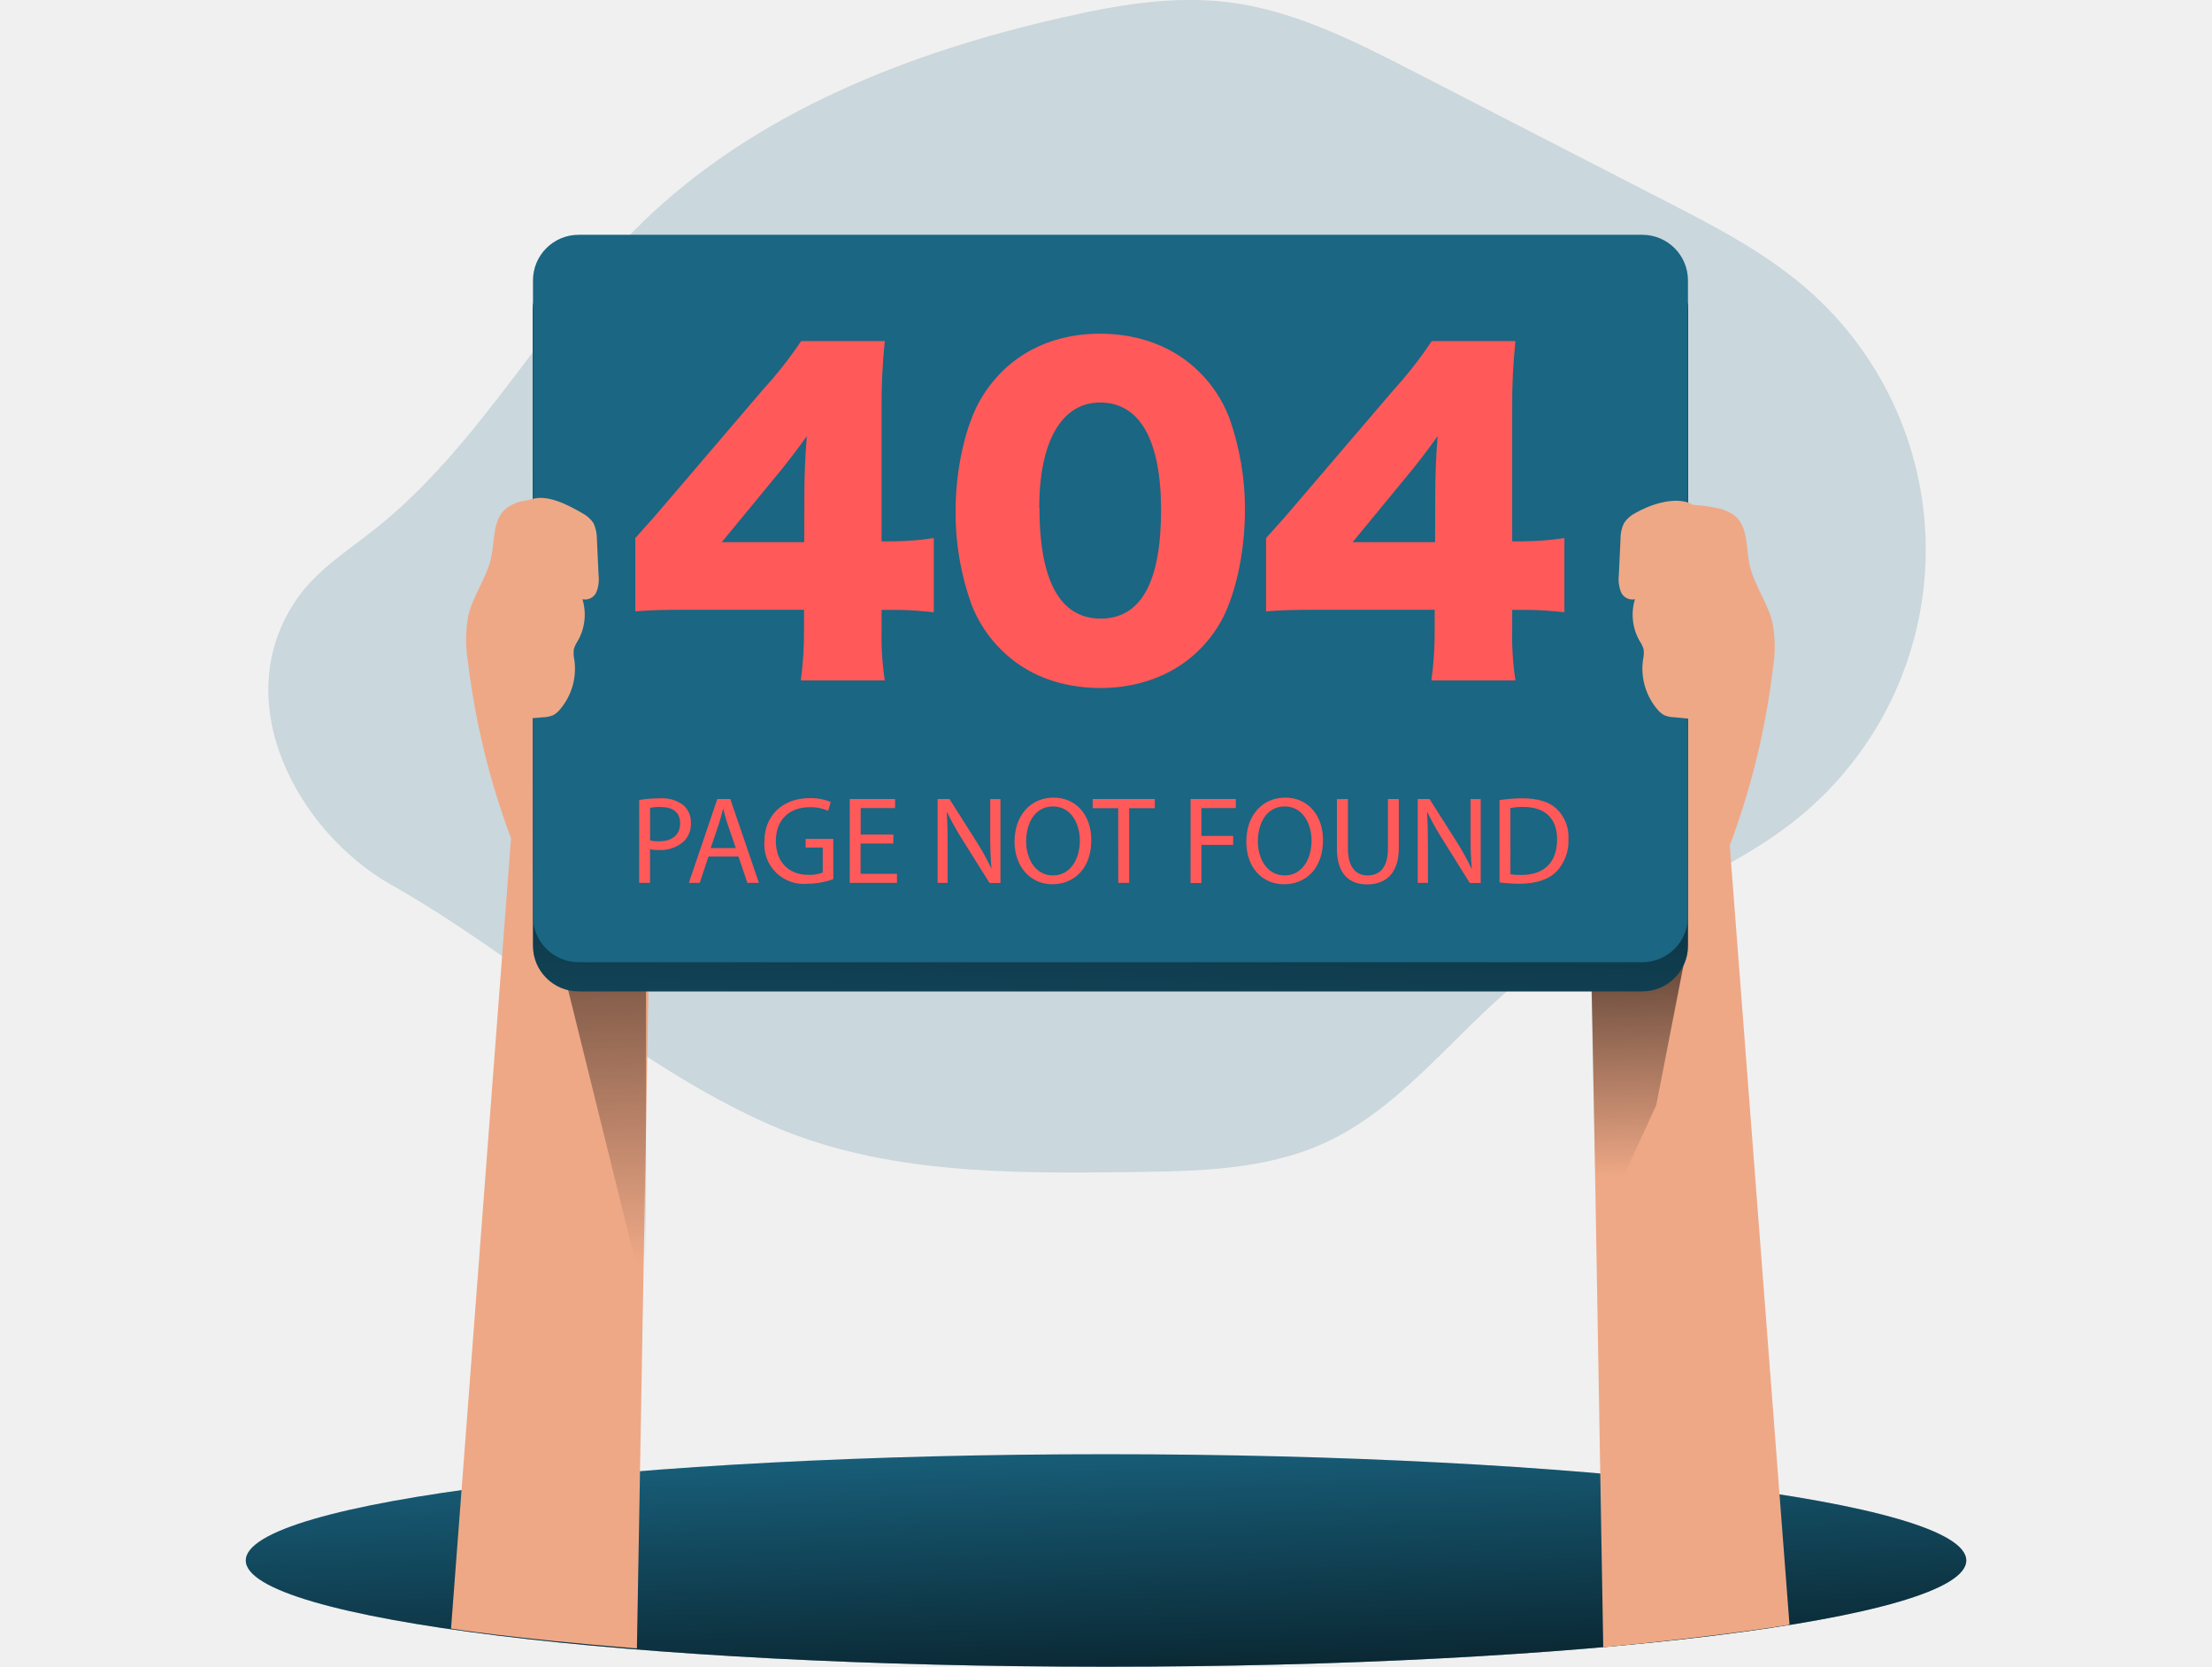
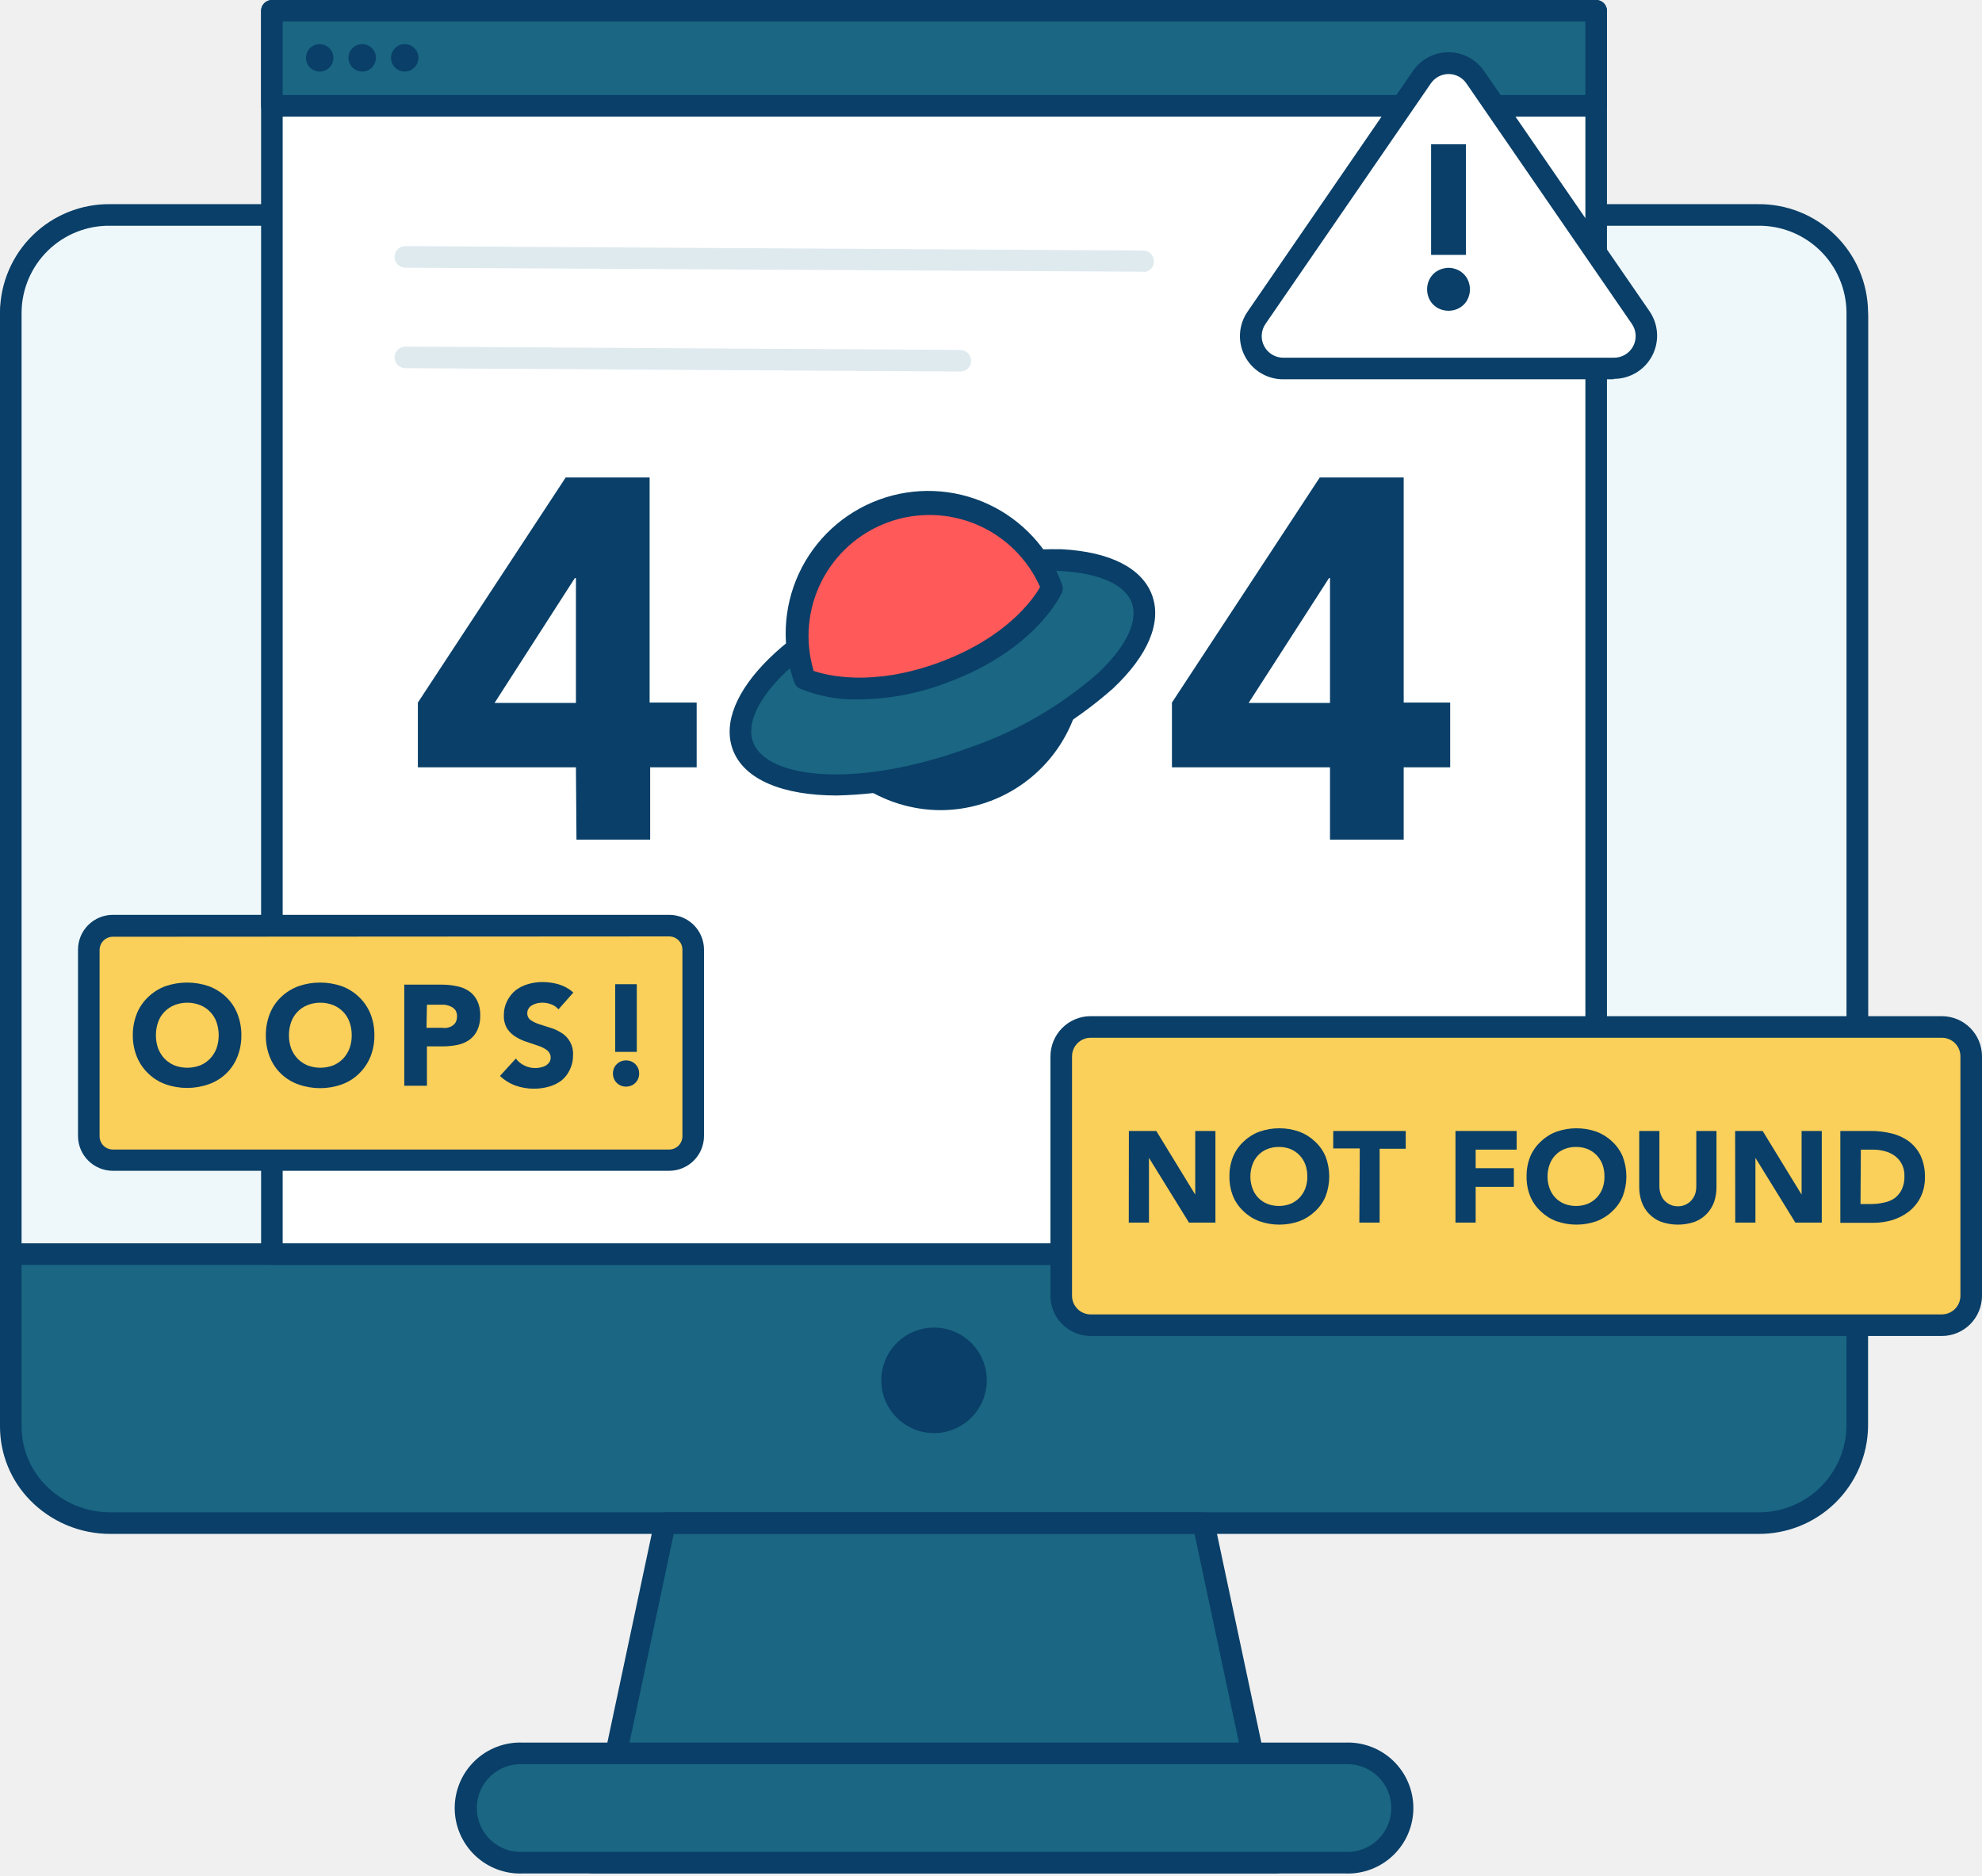
- <svg xmlns="http://www.w3.org/2000/svg" width="1298" height="978" viewBox="0 0 1298 978" fill="none">
-   <g clip-path="url(#clip0_562_2104)">
-     <path opacity="0.18" d="M451.91 660.044C518.113 689.135 592.993 688.687 665.311 687.727C703.247 687.247 742.495 686.479 777.037 670.765C825.057 648.906 856.238 601.989 898.368 570.241C946.74 533.725 1008.65 517.979 1055.55 479.607C1078.38 460.944 1096.86 437.533 1109.72 411.002C1122.57 384.471 1129.49 355.458 1129.99 325.983C1130.48 296.508 1124.55 267.278 1112.59 240.33C1100.64 213.381 1082.96 189.36 1060.77 169.94C1035.96 148.241 1006.35 132.911 976.993 117.838L829.571 41.989C795.029 24.227 759.59 6.177 721.046 1.344C688.52 -2.72 655.611 2.912 623.821 10.177C533.224 30.66 443.33 65.96 376.871 130.575C319.695 186.261 282.367 261.054 219.813 310.628C203.807 323.269 186.071 334.438 174.418 351.144C132.481 411.343 174.962 488.248 229.449 519.1C304.905 561.792 372.805 625.32 451.91 660.044Z" fill="#1A6683" />
-     <path d="M649.016 978C927.802 978 1153.8 950.088 1153.8 915.657C1153.8 881.225 927.802 853.313 649.016 853.313C370.23 853.313 144.23 881.225 144.23 915.657C144.23 950.088 370.23 978 649.016 978Z" fill="#1A6683" />
-     <path d="M649.016 978C927.802 978 1153.8 950.088 1153.8 915.657C1153.8 881.225 927.802 853.313 649.016 853.313C370.23 853.313 144.23 881.225 144.23 915.657C144.23 950.088 370.23 978 649.016 978Z" fill="url(#paint0_linear_562_2104)" />
-     <path d="M372.485 306.595C363.122 300.247 352.579 295.844 341.482 293.645C330.385 291.446 318.959 291.496 307.882 293.794C303.827 294.425 299.997 296.065 296.741 298.562C289.154 304.963 290.339 316.868 288.322 326.661C285.857 338.727 277.757 349.064 274.844 360.969C273.148 369.928 273.05 379.116 274.556 388.108C278.822 423.581 287.323 458.414 299.879 491.864L264.664 955.63C264.664 955.63 300.679 961.454 373.733 967.279L381.481 525.628L372.485 306.595Z" fill="#EEA886" />
-     <path d="M332.436 577.058L379.079 765.624V493.657L358.335 432.018L332.436 577.058Z" fill="url(#paint1_linear_562_2104)" />
-     <path d="M942.386 310.563C951.77 304.263 962.321 299.906 973.417 297.752C984.513 295.597 995.929 295.687 1006.99 298.018C1011.05 298.664 1014.89 300.302 1018.16 302.787C1025.72 309.187 1024.56 321.093 1026.55 330.918C1029.05 342.983 1037.15 353.32 1040.06 365.226C1041.76 374.174 1041.85 383.354 1040.32 392.333C1036.08 427.807 1027.59 462.643 1015.02 496.089L1050.08 953.389C1050.08 953.389 1010.86 959.982 940.786 966.607L933.262 529.821L942.386 310.563Z" fill="#EEA886" />
-     <path d="M988.421 563.585L971.871 648.554L936.624 725.203L933.519 558.4L988.421 563.585Z" fill="url(#paint2_linear_562_2104)" />
-     <path d="M963.707 154.898H339.543C324.744 154.898 312.748 166.891 312.748 181.685V554.944C312.748 569.738 324.744 581.731 339.543 581.731H963.707C978.506 581.731 990.502 569.738 990.502 554.944V181.685C990.502 166.891 978.506 154.898 963.707 154.898Z" fill="#1A6683" />
-     <path d="M963.707 154.898H339.543C324.744 154.898 312.748 166.891 312.748 181.685V554.944C312.748 569.738 324.744 581.731 339.543 581.731H963.707C978.506 581.731 990.502 569.738 990.502 554.944V181.685C990.502 166.891 978.506 154.898 963.707 154.898Z" fill="url(#paint3_linear_562_2104)" />
-     <path d="M963.707 137.776H339.543C324.744 137.776 312.748 149.769 312.748 164.563V537.822C312.748 552.616 324.744 564.609 339.543 564.609H963.707C978.506 564.609 990.502 552.616 990.502 537.822V164.563C990.502 149.769 978.506 137.776 963.707 137.776Z" fill="#1A6683" />
-     <path d="M372.773 315.716C383.561 303.747 383.561 303.747 395.758 289.409L447.716 228.602C455.888 219.681 463.379 210.16 470.125 200.119H519.202C517.824 213.312 517.193 226.572 517.313 239.835V317.636H524.26C532.192 317.561 540.109 316.92 547.95 315.716V359.305C540.165 358.339 532.328 357.858 524.484 357.865H517.313V369.834C517.092 379.685 517.724 389.536 519.202 399.278H469.901C471.238 389.36 471.869 379.361 471.79 369.354V357.801H403.922C388.331 357.801 381.512 358.025 372.773 358.729V315.716ZM472.014 290.369C472.014 279.584 472.494 266.43 473.455 255.901C468.653 262.59 465.067 267.391 458.601 275.52L423.546 318.116H471.918L472.014 290.369Z" fill="#FF5959" />
-     <path d="M587.55 381.324C579.909 373.806 573.951 364.752 570.071 354.761C563.762 337.176 560.597 318.619 560.723 299.938C560.723 274.783 566.71 248.732 575.834 233.627C590.432 209.208 615.338 195.798 645.495 195.798C668.736 195.798 689.097 203.703 703.695 218.201C711.346 225.711 717.305 234.767 721.174 244.764C727.518 262.417 730.682 281.054 730.522 299.81C730.522 324.965 724.535 351.304 715.444 366.378C701.07 390.317 675.907 403.726 645.495 403.726C622.029 403.598 602.181 395.917 587.55 381.324ZM609.96 298.114C609.96 340.967 622.157 362.986 645.879 362.986C669.601 362.986 681.318 341.447 681.318 298.978C681.189 257.789 668.64 236.187 645.495 236.187C622.989 236.187 609.832 259.006 609.832 298.018L609.96 298.114Z" fill="#FF5959" />
-     <path d="M742.943 315.716C753.732 303.747 753.732 303.747 765.929 289.409L817.918 228.602C826.038 219.678 833.475 210.157 840.168 200.119H889.276C887.871 213.31 887.229 226.571 887.355 239.835V317.636H894.302C902.234 317.561 910.151 316.92 917.992 315.716V359.305C910.208 358.339 902.37 357.858 894.526 357.865H887.355V369.834C887.127 379.686 887.77 389.539 889.276 399.278H839.944C841.293 389.361 841.935 379.362 841.864 369.354V357.801H774.092C758.534 357.801 751.683 358.025 742.943 358.729V315.716ZM842.184 290.369C842.184 279.584 842.665 266.43 843.625 255.901C838.823 262.59 835.238 267.391 828.771 275.52L793.716 318.116H842.088L842.184 290.369Z" fill="#FF5959" />
-     <path d="M375.078 469.398C379.11 468.738 383.19 468.417 387.275 468.438C392.231 468.061 397.153 469.519 401.105 472.534C402.529 473.836 403.653 475.432 404.399 477.211C405.146 478.991 405.496 480.911 405.427 482.839C405.525 484.76 405.239 486.68 404.585 488.488C403.93 490.296 402.921 491.956 401.617 493.368C399.599 495.241 397.223 496.685 394.631 497.615C392.04 498.544 389.287 498.94 386.539 498.777C384.83 498.839 383.12 498.689 381.449 498.329V518.075H375.046L375.078 469.398ZM381.481 493.144C383.201 493.542 384.966 493.714 386.731 493.656C394.414 493.656 399.088 489.944 399.088 483.127C399.088 476.311 394.478 473.526 387.467 473.526C385.459 473.472 383.451 473.643 381.481 474.038V493.144Z" fill="#FF5959" />
-     <path d="M415.735 502.586L410.613 518.075H404.21L420.921 468.822H428.54L445.347 518.075H438.56L433.31 502.586H415.735ZM431.741 497.625L426.907 483.447C425.819 480.247 425.083 477.303 424.346 474.454C423.642 477.367 422.81 480.375 421.881 483.351L417.047 497.625H431.741Z" fill="#FF5959" />
-     <path d="M488.981 515.867C484.123 517.621 479.004 518.541 473.839 518.588C470.473 518.911 467.077 518.494 463.89 517.365C460.703 516.236 457.802 514.422 455.391 512.052C452.98 509.682 451.118 506.812 449.936 503.645C448.754 500.478 448.28 497.09 448.548 493.721C448.548 479.031 458.697 468.31 475.216 468.31C479.427 468.206 483.613 468.98 487.509 470.582L485.972 475.767C482.545 474.266 478.827 473.545 475.087 473.654C463.082 473.654 455.271 481.111 455.271 493.433C455.271 505.754 462.794 513.339 474.287 513.339C477.178 513.491 480.069 513.033 482.771 511.995V497.337H472.751V492.216H488.981V515.867Z" fill="#FF5959" />
-     <path d="M524.196 494.969H504.988V512.731H526.341V518.075H498.617V468.822H525.252V474.166H505.052V489.72H524.26L524.196 494.969Z" fill="#FF5959" />
-     <path d="M550.191 518.075V468.822H557.138L572.92 493.721C576.207 498.864 579.169 504.209 581.788 509.722C581.212 503.322 581.052 497.177 581.052 489.496V468.886H587.07V518.139H580.668L565.013 493.145C561.616 487.849 558.538 482.356 555.793 476.695H555.569C555.953 482.935 556.081 488.856 556.081 497.017V518.075H550.191Z" fill="#FF5959" />
-     <path d="M640.372 492.921C640.372 509.883 630.064 518.876 617.483 518.876C604.902 518.876 595.33 508.794 595.33 493.881C595.33 478.231 604.934 468.022 618.219 468.022C631.505 468.022 640.372 478.327 640.372 492.921ZM602.148 493.721C602.148 504.25 607.847 513.691 617.867 513.691C627.887 513.691 633.65 504.41 633.65 493.209C633.65 483.447 628.527 473.206 617.931 473.206C607.335 473.206 602.148 482.935 602.148 493.721Z" fill="#FF5959" />
-     <path d="M656.155 474.23H641.173V468.822H677.668V474.23H662.59V518.075H656.187L656.155 474.23Z" fill="#FF5959" />
-     <path d="M698.637 468.822H725.176V474.166H705.007V490.52H723.639V495.769H705.007V518.171H698.605L698.637 468.822Z" fill="#FF5959" />
-     <path d="M776.333 492.921C776.333 509.883 766.025 518.876 753.475 518.876C740.446 518.876 731.322 508.794 731.322 493.881C731.322 478.231 740.926 468.022 754.18 468.022C767.433 468.022 776.333 478.327 776.333 492.921ZM738.109 493.721C738.109 504.25 743.807 513.691 753.828 513.691C763.848 513.691 769.61 504.41 769.61 493.209C769.61 483.447 764.488 473.206 753.892 473.206C743.295 473.206 738.109 482.935 738.109 493.721Z" fill="#FF5959" />
-     <path d="M790.963 468.822V497.977C790.963 509.018 795.861 513.691 802.456 513.691C809.755 513.691 814.429 508.858 814.429 497.977V468.822H820.832V497.625C820.832 512.763 812.86 518.972 802.2 518.972C792.116 518.972 784.497 513.211 784.497 497.913V468.918L790.963 468.822Z" fill="#FF5959" />
-     <path d="M831.908 518.075V468.822H838.855L854.638 493.721C857.927 498.857 860.879 504.202 863.473 509.722H863.633C863.057 503.322 862.897 497.177 862.897 489.496V468.886H868.884V518.139H862.481L846.858 493.145C843.45 487.856 840.371 482.362 837.639 476.695H837.415C837.767 482.935 837.927 488.856 837.927 497.017V518.075H831.908Z" fill="#FF5959" />
-     <path d="M879.928 469.462C884.411 468.789 888.937 468.446 893.47 468.438C902.594 468.438 909.124 470.582 913.414 474.582C915.782 476.856 917.629 479.615 918.828 482.67C920.027 485.725 920.55 489.004 920.361 492.28C920.543 495.793 920.01 499.306 918.794 502.607C917.578 505.908 915.704 508.927 913.286 511.483C908.676 516.091 901.057 518.587 891.485 518.587C887.621 518.558 883.762 518.302 879.928 517.819V469.462ZM886.331 513.019C888.45 513.333 890.592 513.461 892.734 513.403C906.339 513.403 913.702 505.786 913.702 492.504C913.702 480.887 907.3 473.494 893.758 473.494C891.255 473.447 888.754 473.673 886.299 474.166L886.331 513.019Z" fill="#FF5959" />
-     <path d="M341.464 300.995C344.211 302.362 346.551 304.425 348.251 306.979C349.657 309.98 350.348 313.267 350.268 316.58L351.228 337.223C351.662 340.619 351.256 344.07 350.043 347.272C349.397 348.852 348.216 350.154 346.705 350.95C345.195 351.745 343.453 351.984 341.784 351.624C343.01 355.642 343.406 359.867 342.95 364.042C342.493 368.218 341.192 372.257 339.127 375.915C338.092 377.456 337.283 379.137 336.726 380.908C336.46 383.044 336.568 385.21 337.046 387.308C337.772 392.486 337.385 397.759 335.911 402.776C334.437 407.792 331.91 412.437 328.498 416.4C327.455 417.698 326.173 418.785 324.721 419.6C322.816 420.412 320.772 420.847 318.702 420.88L309.29 421.68C308.825 421.833 308.331 421.877 307.846 421.809C307.361 421.74 306.898 421.562 306.493 421.287C306.088 421.012 305.752 420.647 305.509 420.222C305.267 419.796 305.126 419.321 305.097 418.832C297.95 396.17 294.703 372.46 295.493 348.712C295.863 336.746 297.298 324.836 299.782 313.124C301.287 306.275 304.232 295.842 311.563 293.058C321.039 289.729 333.268 296.29 341.464 300.995Z" fill="#EEA886" />
-     <path d="M959.705 300.994C956.959 302.362 954.618 304.425 952.919 306.979C951.512 309.98 950.822 313.267 950.902 316.58L949.941 337.223C949.507 340.619 949.913 344.07 951.126 347.272C951.772 348.852 952.954 350.154 954.464 350.949C955.974 351.745 957.716 351.984 959.385 351.624C958.162 355.641 957.764 359.863 958.215 364.038C958.666 368.212 959.957 372.252 962.01 375.915C963.068 377.447 963.888 379.13 964.443 380.908C964.714 383.045 964.595 385.213 964.091 387.308C963.38 392.488 963.777 397.76 965.256 402.775C966.735 407.79 969.262 412.434 972.671 416.4C973.714 417.698 974.996 418.784 976.448 419.6C978.353 420.412 980.397 420.847 982.467 420.88L991.975 421.808C992.44 421.961 992.934 422.005 993.419 421.937C993.904 421.868 994.367 421.69 994.772 421.415C995.177 421.139 995.514 420.775 995.756 420.35C995.998 419.924 996.139 419.449 996.169 418.96C1003.31 396.298 1006.56 372.588 1005.77 348.84C1005.41 336.871 1003.96 324.96 1001.45 313.252C999.978 306.403 998.249 297.826 990.982 295.042C981.41 291.553 967.901 296.29 959.705 300.994Z" fill="#EEA886" />
-   </g>
-   <defs>
-     <linearGradient id="paint0_linear_562_2104" x1="645.943" y1="828.895" x2="655.253" y2="1093.05" gradientUnits="userSpaceOnUse">
-       <stop stop-opacity="0" />
-       <stop offset="0.95" />
-     </linearGradient>
-     <linearGradient id="paint1_linear_562_2104" x1="360.96" y1="741.301" x2="351.65" y2="373.003" gradientUnits="userSpaceOnUse">
-       <stop stop-opacity="0" />
-       <stop offset="0.99" />
-     </linearGradient>
-     <linearGradient id="paint2_linear_562_2104" x1="963.771" y1="690.543" x2="957.564" y2="459.508" gradientUnits="userSpaceOnUse">
-       <stop stop-opacity="0" />
-       <stop offset="0.95" />
-     </linearGradient>
-     <linearGradient id="paint3_linear_562_2104" x1="640.212" y1="763.127" x2="654.706" y2="261.694" gradientUnits="userSpaceOnUse">
-       <stop stop-opacity="0" />
-       <stop offset="0.99" />
-     </linearGradient>
-     <clipPath id="clip0_562_2104">
-       <rect width="1298" height="978" fill="white" />
-     </clipPath>
-   </defs>
+ <svg xmlns="http://www.w3.org/2000/svg" width="745" height="705" viewBox="0 0 745 705" fill="none">
+   <path d="M698.118 119.03V536.141C698.071 540.996 697.064 545.793 695.157 550.259C693.25 554.724 690.48 558.768 687.006 562.16C683.531 565.551 679.421 568.223 674.911 570.021C670.402 571.82 665.581 572.71 660.726 572.64H41.447C36.367 572.655 31.335 571.646 26.653 569.674C21.971 567.703 17.734 564.808 14.194 561.163C7.678 554.531 4.036 545.6 4.056 536.303V119.03C4.103 114.175 5.109 109.377 7.016 104.912C8.923 100.447 11.693 96.403 15.168 93.011C18.642 89.62 22.752 86.948 27.262 85.149C31.772 83.35 36.593 82.46 41.447 82.53H660.726C665.581 82.46 670.402 83.35 674.911 85.149C679.421 86.948 683.531 89.62 687.006 93.011C690.48 96.403 693.25 100.447 695.157 104.912C697.064 109.377 698.071 114.175 698.118 119.03Z" fill="#1A6683" />
+   <path d="M660.726 576.494H41.447C35.825 576.502 30.258 575.383 25.075 573.203C19.893 571.022 15.2 567.825 11.274 563.8C4.042 556.394 -0.004 546.452 3.50602e-06 536.101V119.03C0.053 113.644 1.168 108.322 3.28 103.367C5.393 98.412 8.462 93.923 12.312 90.156C16.162 86.389 20.717 83.418 25.716 81.414C30.716 79.409 36.062 78.411 41.447 78.475H660.726C666.112 78.411 671.458 79.409 676.457 81.414C681.457 83.418 686.012 86.389 689.862 90.156C693.712 93.923 696.781 98.412 698.893 103.367C701.006 108.322 702.121 113.644 702.174 119.03V536.101C702.024 546.95 697.576 557.297 689.805 564.87C682.034 572.443 671.576 576.623 660.726 576.494ZM41.447 86.748C37.127 86.684 32.836 87.473 28.82 89.07C24.805 90.666 21.144 93.039 18.047 96.053C14.95 99.067 12.479 102.662 10.774 106.633C9.069 110.604 8.164 114.872 8.111 119.193V536.101C8.104 544.35 11.338 552.273 17.114 558.163C20.284 561.403 24.069 563.976 28.248 565.731C32.427 567.486 36.915 568.388 41.447 568.382H660.726C665.047 568.447 669.338 567.658 673.353 566.061C677.369 564.465 681.03 562.091 684.126 559.078C687.223 556.064 689.695 552.468 691.4 548.498C693.105 544.527 694.01 540.259 694.063 535.938V119.03C694.01 114.709 693.105 110.441 691.4 106.471C689.695 102.5 687.223 98.905 684.126 95.891C681.03 92.877 677.369 90.504 673.353 88.907C669.338 87.311 665.047 86.522 660.726 86.586L41.447 86.748Z" fill="#093F68" />
+   <path d="M479.363 700.064H222.811L249.942 572.478H452.232L479.363 700.064Z" fill="#1A6683" />
+   <path d="M479.363 704.12H222.811C222.212 704.116 221.621 703.98 221.081 703.72C220.541 703.461 220.065 703.085 219.688 702.62C219.313 702.153 219.045 701.61 218.905 701.028C218.765 700.446 218.755 699.84 218.877 699.254L246.008 571.626C246.206 570.704 246.719 569.879 247.459 569.295C248.2 568.71 249.121 568.401 250.064 568.422H452.353C453.296 568.401 454.217 568.71 454.958 569.295C455.698 569.879 456.211 570.704 456.409 571.626L483.54 699.254C483.662 699.84 483.652 700.446 483.512 701.028C483.372 701.61 483.104 702.153 482.729 702.62C482.327 703.118 481.812 703.514 481.226 703.774C480.641 704.035 480.003 704.154 479.363 704.12ZM227.921 696.009H474.415L449.028 576.533H253.227L227.921 696.009Z" fill="#093F68" />
+   <path d="M351.087 534.599C359.8 534.599 366.863 527.536 366.863 518.823C366.863 510.111 359.8 503.047 351.087 503.047C342.374 503.047 335.311 510.111 335.311 518.823C335.311 527.536 342.374 534.599 351.087 534.599Z" fill="#093F68" />
+   <path d="M351.087 538.615C347.165 538.615 343.33 537.452 340.069 535.272C336.808 533.093 334.266 529.996 332.765 526.372C331.264 522.749 330.871 518.761 331.636 514.914C332.402 511.067 334.29 507.534 337.064 504.76C339.837 501.987 343.371 500.098 347.218 499.333C351.065 498.568 355.052 498.96 358.676 500.461C362.3 501.962 365.397 504.504 367.576 507.765C369.755 511.027 370.918 514.861 370.918 518.783C370.908 524.04 368.815 529.078 365.098 532.794C361.381 536.511 356.343 538.604 351.087 538.615ZM351.087 507.063C348.769 507.063 346.503 507.75 344.575 509.038C342.648 510.326 341.146 512.156 340.259 514.298C339.371 516.44 339.139 518.796 339.592 521.07C340.044 523.343 341.16 525.432 342.799 527.071C344.438 528.71 346.527 529.826 348.8 530.278C351.074 530.731 353.43 530.499 355.572 529.611C357.714 528.724 359.544 527.222 360.832 525.295C362.12 523.367 362.807 521.101 362.807 518.783C362.797 515.682 361.557 512.711 359.36 510.522C357.163 508.333 354.188 507.103 351.087 507.103V507.063Z" fill="#093F68" />
+   <path d="M698.118 117.285V471.333H4.056V117.285C4.103 112.43 5.109 107.632 7.016 103.167C8.923 98.702 11.693 94.658 15.168 91.266C18.642 87.875 22.752 85.203 27.262 83.404C31.772 81.606 36.593 80.716 41.447 80.785H660.726C665.581 80.716 670.402 81.606 674.912 83.404C679.421 85.203 683.531 87.875 687.006 91.266C690.48 94.658 693.251 98.702 695.157 103.167C697.064 107.632 698.071 112.43 698.118 117.285Z" fill="#EEF8FB" />
+   <path d="M698.118 475.389H4.056C2.98 475.389 1.948 474.961 1.188 474.201C0.427 473.44 0 472.409 0 471.333V117.286C0.053 111.9 1.168 106.577 3.28 101.622C5.393 96.668 8.462 92.178 12.312 88.411C16.162 84.644 20.717 81.674 25.716 79.669C30.716 77.665 36.062 76.666 41.447 76.731H660.726C666.112 76.666 671.458 77.665 676.457 79.669C681.457 81.674 686.012 84.644 689.862 88.411C693.712 92.178 696.781 96.668 698.893 101.622C701.006 106.577 702.121 111.9 702.174 117.286V471.333C702.174 471.866 702.069 472.393 701.865 472.885C701.661 473.377 701.362 473.824 700.986 474.201C700.609 474.577 700.162 474.876 699.67 475.08C699.178 475.284 698.651 475.389 698.118 475.389ZM8.111 467.278H694.063V117.286C694.01 112.965 693.105 108.697 691.4 104.726C689.695 100.756 687.223 97.16 684.126 94.147C681.03 91.133 677.369 88.759 673.353 87.163C669.338 85.566 665.047 84.777 660.726 84.841H41.447C37.127 84.777 32.836 85.566 28.82 87.163C24.805 88.759 21.144 91.133 18.047 94.147C14.95 97.16 12.479 100.756 10.774 104.726C9.069 108.697 8.164 112.965 8.111 117.286V467.278Z" fill="#093F68" />
+   <path d="M600.015 4.055H102.199V471.373H600.015V4.055Z" fill="white" />
+   <path d="M599.974 475.389H102.199C101.124 475.389 100.092 474.961 99.332 474.201C98.571 473.44 98.144 472.409 98.144 471.333V4.056C98.144 2.98 98.571 1.948 99.332 1.188C100.092 0.427 101.124 0 102.199 0H599.974C601.05 0 602.082 0.427 602.842 1.188C603.603 1.948 604.03 2.98 604.03 4.056V471.333C604.03 472.409 603.603 473.44 602.842 474.201C602.082 474.961 601.05 475.389 599.974 475.389ZM106.255 467.278H595.919V8.111H106.255V467.278Z" fill="#093F68" />
+   <path d="M600.015 4.055H102.199V39.825H600.015V4.055Z" fill="#1A6683" />
+   <path d="M599.974 43.84H102.199C101.124 43.84 100.092 43.413 99.332 42.652C98.571 41.892 98.144 40.86 98.144 39.785V4.056C98.144 2.98 98.571 1.948 99.332 1.188C100.092 0.427 101.124 0 102.199 0H599.974C601.05 0 602.082 0.427 602.842 1.188C603.603 1.948 604.03 2.98 604.03 4.056V39.785C604.03 40.86 603.603 41.892 602.842 42.652C602.082 43.413 601.05 43.84 599.974 43.84ZM106.255 35.729H595.919V8.111H106.255V35.729Z" fill="#093F68" />
+   <path d="M216.484 288.389H157.071V264.056L212.631 179.458H244.183V264.056H261.865V288.389H244.386V315.561H216.687L216.484 288.389ZM216.484 217.255H216.078L185.905 264.177H216.484V217.255Z" fill="#093F68" />
+   <path d="M499.925 288.389H440.511V264.056L496.072 179.458H527.624V264.056H545.103V288.389H527.624V315.561H499.925V288.389ZM499.925 217.255H499.56L469.346 264.177H499.925V217.255Z" fill="#093F68" />
+   <path d="M400.118 233.801C400.118 233.801 380.53 224.271 348.207 236.113C315.885 247.955 307.125 267.949 307.125 267.949C311.653 280.28 320.895 290.308 332.816 295.826C344.738 301.344 358.364 301.9 370.695 297.371C383.027 292.843 393.055 283.602 398.573 271.68C404.09 259.758 404.646 246.133 400.118 233.801Z" fill="#093F68" />
+   <path d="M353.601 304.489C342.632 304.462 331.934 301.078 322.945 294.792C313.955 288.507 307.104 279.621 303.313 269.328C302.918 268.352 302.918 267.262 303.313 266.286C303.678 265.434 313.127 244.63 346.707 232.301C380.287 219.972 400.929 229.705 401.781 230.151C402.718 230.607 403.444 231.406 403.809 232.382C406.767 240.486 407.729 249.183 406.613 257.738C405.498 266.292 402.337 274.452 397.4 281.526C392.462 288.601 385.892 294.381 378.247 298.378C370.602 302.375 362.106 304.471 353.48 304.489H353.601ZM311.586 267.989C316.073 278.847 324.585 287.549 335.342 292.273C346.098 296.998 358.265 297.379 369.296 293.336C380.351 289.284 389.405 281.105 394.555 270.517C399.705 259.929 400.551 247.757 396.914 236.559C391.966 234.815 374.893 230.314 349.627 239.601C324.361 248.888 314.181 263.691 311.586 268.192V267.989Z" fill="#093F68" />
+   <path d="M366.064 284.796C407.484 269.589 435.794 242.91 429.294 225.206C422.794 207.502 383.947 205.478 342.526 220.685C301.105 235.892 272.796 262.572 279.296 280.276C285.795 297.979 324.643 300.003 366.064 284.796Z" fill="#1A6683" />
+   <path d="M314.587 298.973C294.309 298.973 279.588 293.052 275.411 281.656C268.03 261.378 296.864 232.989 341.07 216.767C359.573 209.581 379.299 206.068 399.145 206.426C417.273 207.399 429.318 213.523 433.049 223.702C436.78 233.882 431.548 246.332 418.368 258.742C403.459 271.918 386.112 282.045 367.309 288.55C350.463 295.023 332.629 298.548 314.587 298.973ZM394.075 214.496C376.892 214.926 359.91 218.301 343.868 224.473C301.285 240.127 278.006 265.028 283.035 278.857C288.064 292.687 322.009 296.58 364.592 280.926C382.329 274.816 398.707 265.311 412.812 252.943C423.316 243.006 427.939 233.395 425.425 226.541C422.91 219.728 413.258 215.388 398.739 214.618C397.279 214.537 395.698 214.496 394.156 214.496H394.075Z" fill="#093F68" />
+   <path d="M395.373 220.905C395.373 220.905 386.613 240.817 354.291 252.7C321.968 264.583 302.38 255.052 302.38 255.052C297.852 242.721 298.408 229.095 303.925 217.173C309.443 205.252 319.471 196.01 331.803 191.482C344.134 186.954 357.76 187.51 369.682 193.028C381.603 198.545 390.845 208.573 395.373 220.905Z" fill="#FF5959" />
+   <path d="M323.104 262.838C315.411 263.104 307.75 261.721 300.636 258.783C300.163 258.571 299.739 258.263 299.39 257.879C299.041 257.495 298.775 257.044 298.608 256.552C293.709 243.215 294.309 228.478 300.275 215.582C306.242 202.687 317.087 192.69 330.424 187.791C343.761 182.892 358.499 183.491 371.394 189.458C384.289 195.424 394.286 206.269 399.185 219.607C399.58 220.582 399.58 221.673 399.185 222.648C398.78 223.54 389.33 244.305 355.791 256.634C345.35 260.626 334.282 262.727 323.104 262.838ZM305.624 252.091C310.532 253.795 327.605 258.296 352.912 249.009C378.218 239.722 388.357 225.244 390.953 220.62C386.28 210.053 377.76 201.662 367.123 197.151C356.486 192.64 344.531 192.348 333.687 196.335C322.843 200.321 313.923 208.287 308.741 218.613C303.558 228.94 302.502 240.852 305.787 251.929L305.624 252.091Z" fill="#093F68" />
+   <path d="M429.723 102.118L152.366 100.617C151.29 100.617 150.259 100.19 149.498 99.43C148.738 98.669 148.311 97.638 148.311 96.562C148.311 95.486 148.738 94.455 149.498 93.694C150.259 92.934 151.29 92.506 152.366 92.506L429.683 94.169C430.759 94.169 431.79 94.596 432.551 95.357C433.311 96.118 433.738 97.149 433.738 98.225C433.738 99.3 433.311 100.332 432.551 101.092C431.79 101.853 430.759 102.28 429.683 102.28L429.723 102.118Z" fill="#DFEAEF" />
+   <path d="M120.165 26.888C123.01 26.888 125.316 24.582 125.316 21.738C125.316 18.893 123.01 16.587 120.165 16.587C117.321 16.587 115.015 18.893 115.015 21.738C115.015 24.582 117.321 26.888 120.165 26.888Z" fill="#093F68" />
+   <path d="M136.144 26.888C138.988 26.888 141.294 24.582 141.294 21.738C141.294 18.893 138.988 16.587 136.144 16.587C133.299 16.587 130.993 18.893 130.993 21.738C130.993 24.582 133.299 26.888 136.144 26.888Z" fill="#093F68" />
+   <path d="M152.123 26.888C154.967 26.888 157.273 24.582 157.273 21.738C157.273 18.893 154.967 16.587 152.123 16.587C149.278 16.587 146.972 18.893 146.972 21.738C146.972 24.582 149.278 26.888 152.123 26.888Z" fill="#093F68" />
+   <path d="M361.023 139.631L152.366 138.374C151.29 138.374 150.259 137.947 149.498 137.186C148.738 136.426 148.311 135.394 148.311 134.319C148.311 133.243 148.738 132.212 149.498 131.451C150.259 130.69 151.29 130.263 152.366 130.263L360.982 131.52C362.058 131.52 363.089 131.948 363.85 132.708C364.611 133.469 365.038 134.5 365.038 135.576C365.038 136.652 364.611 137.683 363.85 138.444C363.089 139.204 362.058 139.631 360.982 139.631H361.023Z" fill="#DFEAEF" />
+   <path d="M505.643 658.982H196.531C185.175 658.982 175.969 668.188 175.969 679.543C175.969 690.899 185.175 700.105 196.531 700.105H505.643C516.999 700.105 526.204 690.899 526.204 679.543C526.204 668.188 516.999 658.982 505.643 658.982Z" fill="#1A6683" />
+   <path d="M505.643 704.12H196.531C193.217 704.255 189.909 703.718 186.808 702.543C183.706 701.367 180.874 699.577 178.482 697.28C176.089 694.983 174.186 692.226 172.885 689.174C171.585 686.123 170.915 682.84 170.915 679.523C170.915 676.206 171.585 672.924 172.885 669.872C174.186 666.821 176.089 664.064 178.482 661.767C180.874 659.469 183.706 657.679 186.808 656.504C189.909 655.328 193.217 654.792 196.531 654.927H505.643C508.957 654.792 512.264 655.328 515.366 656.504C518.467 657.679 521.299 659.469 523.692 661.767C526.084 664.064 527.988 666.821 529.288 669.872C530.589 672.924 531.259 676.206 531.259 679.523C531.259 682.84 530.589 686.123 529.288 689.174C527.988 692.226 526.084 694.983 523.692 697.28C521.299 699.577 518.467 701.367 515.366 702.543C512.264 703.718 508.957 704.255 505.643 704.12ZM196.531 663.038C194.297 662.927 192.064 663.271 189.967 664.05C187.871 664.828 185.954 666.024 184.334 667.566C182.714 669.108 181.424 670.963 180.543 673.018C179.661 675.074 179.207 677.287 179.207 679.523C179.207 681.76 179.661 683.973 180.543 686.028C181.424 688.084 182.714 689.939 184.334 691.481C185.954 693.022 187.871 694.219 189.967 694.997C192.064 695.776 194.297 696.12 196.531 696.009H505.643C507.877 696.12 510.109 695.776 512.206 694.997C514.303 694.219 516.219 693.022 517.839 691.481C519.46 689.939 520.749 688.084 521.631 686.028C522.512 683.973 522.967 681.76 522.967 679.523C522.967 677.287 522.512 675.074 521.631 673.018C520.749 670.963 519.46 669.108 517.839 667.566C516.219 666.024 514.303 664.828 512.206 664.05C510.109 663.271 507.877 662.927 505.643 663.038H196.531Z" fill="#093F68" />
+   <path d="M729.873 386.127H409.933C403.84 386.127 398.901 391.066 398.901 397.158V487.15C398.901 493.242 403.84 498.181 409.933 498.181H729.873C735.965 498.181 740.904 493.242 740.904 487.15V397.158C740.904 391.066 735.965 386.127 729.873 386.127Z" fill="#FACF5A" />
+   <path d="M729.913 502.114H409.933C405.935 502.104 402.104 500.511 399.277 497.684C396.45 494.857 394.857 491.026 394.846 487.028V396.995C394.857 392.997 396.45 389.166 399.277 386.339C402.104 383.512 405.935 381.919 409.933 381.909H729.913C733.911 381.919 737.743 383.512 740.57 386.339C743.396 389.166 744.989 392.997 745 396.995V487.028C744.989 491.026 743.396 494.857 740.57 497.684C737.743 500.511 733.911 502.104 729.913 502.114ZM409.933 390.02C408.086 390.03 406.318 390.769 405.012 392.075C403.706 393.38 402.968 395.149 402.957 396.995V487.028C402.968 488.875 403.706 490.643 405.012 491.949C406.318 493.254 408.086 493.993 409.933 494.003H729.913C731.76 493.993 733.528 493.254 734.834 491.949C736.14 490.643 736.878 488.875 736.889 487.028V396.995C736.889 395.145 736.154 393.371 734.846 392.063C733.538 390.755 731.764 390.02 729.913 390.02H409.933Z" fill="#093F68" />
+   <path d="M424.33 425.059H434.631L449.271 448.987V425.059H456.855V459.491H446.919L431.873 435.157V459.491H424.289L424.33 425.059Z" fill="#093F68" />
+   <path d="M462.127 442.174C462.083 439.606 462.552 437.055 463.506 434.671C464.425 432.492 465.809 430.54 467.561 428.953C469.246 427.34 471.249 426.097 473.442 425.303C478.262 423.628 483.506 423.628 488.326 425.303C490.514 426.107 492.514 427.349 494.206 428.953C495.959 430.54 497.343 432.492 498.262 434.671C500.099 439.49 500.099 444.817 498.262 449.636C497.352 451.82 495.967 453.774 494.206 455.354C492.514 456.958 490.514 458.2 488.326 459.004C483.506 460.679 478.262 460.679 473.442 459.004C471.249 458.21 469.246 456.967 467.561 455.354C465.801 453.774 464.415 451.82 463.506 449.636C462.556 447.264 462.087 444.728 462.127 442.174ZM469.995 442.174C469.989 443.681 470.25 445.178 470.765 446.594C471.221 447.908 471.952 449.109 472.91 450.116C473.869 451.124 475.032 451.914 476.321 452.434C477.715 452.986 479.203 453.261 480.701 453.245C482.213 453.262 483.714 452.986 485.122 452.434C486.386 451.894 487.53 451.108 488.488 450.122C489.445 449.103 490.189 447.904 490.678 446.594C491.179 445.175 491.426 443.679 491.408 442.174C491.423 440.656 491.176 439.146 490.678 437.713C490.189 436.403 489.445 435.204 488.488 434.184C487.53 433.198 486.386 432.413 485.122 431.873C483.714 431.321 482.213 431.045 480.701 431.061C479.203 431.045 477.715 431.321 476.321 431.873C475.032 432.393 473.869 433.183 472.91 434.19C471.952 435.198 471.221 436.399 470.765 437.713C470.254 439.144 469.993 440.653 469.995 442.174Z" fill="#093F68" />
+   <path d="M511.118 431.629H501.141V425.059H528.394V431.751H518.58V459.491H510.956L511.118 431.629Z" fill="#093F68" />
+   <path d="M547.09 425.059H570.085V432.075H554.674V439.051H569.031V446.067H554.674V459.491H547.09V425.059Z" fill="#093F68" />
+   <path d="M573.816 442.174C573.772 439.606 574.241 437.055 575.195 434.671C576.114 432.492 577.498 430.54 579.251 428.953C580.935 427.34 582.938 426.097 585.131 425.303C589.951 423.628 595.195 423.628 600.015 425.303C602.203 426.107 604.204 427.349 605.895 428.953C607.648 430.54 609.032 432.492 609.951 434.671C611.788 439.49 611.788 444.817 609.951 449.636C609.041 451.82 607.656 453.774 605.895 455.354C604.204 456.958 602.203 458.2 600.015 459.004C595.195 460.679 589.951 460.679 585.131 459.004C582.938 458.21 580.935 456.967 579.251 455.354C577.49 453.774 576.105 451.82 575.195 449.636C574.245 447.264 573.777 444.728 573.816 442.174ZM581.684 442.174C581.678 443.681 581.939 445.178 582.454 446.594C582.91 447.908 583.641 449.109 584.6 450.116C585.558 451.124 586.721 451.914 588.011 452.434C589.404 452.986 590.892 453.261 592.391 453.245C593.903 453.262 595.403 452.986 596.811 452.434C598.075 451.894 599.219 451.108 600.177 450.122C601.134 449.103 601.878 447.904 602.367 446.594C602.868 445.175 603.115 443.679 603.097 442.174C603.113 440.656 602.866 439.146 602.367 437.713C601.878 436.403 601.134 435.204 600.177 434.184C599.219 433.198 598.075 432.413 596.811 431.873C595.403 431.321 593.903 431.045 592.391 431.061C590.892 431.045 589.404 431.321 588.011 431.873C586.721 432.393 585.558 433.183 584.6 434.19C583.641 435.198 582.91 436.399 582.454 437.713C581.943 439.144 581.682 440.653 581.684 442.174Z" fill="#093F68" />
+   <path d="M645.194 446.107C645.22 448.023 644.918 449.93 644.301 451.744C643.697 453.405 642.759 454.923 641.544 456.205C640.264 457.523 638.715 458.546 637.001 459.207C632.915 460.613 628.476 460.613 624.389 459.207C622.704 458.565 621.179 457.566 619.919 456.278C618.659 454.989 617.693 453.443 617.089 451.744C616.458 449.932 616.143 448.026 616.156 446.107V425.059H623.74V445.945C623.73 446.956 623.908 447.96 624.267 448.906C624.578 449.777 625.06 450.577 625.686 451.258C626.316 451.919 627.076 452.444 627.917 452.799C628.795 453.196 629.752 453.39 630.715 453.367C631.666 453.391 632.61 453.197 633.473 452.799C634.302 452.443 635.048 451.918 635.663 451.258C636.289 450.569 636.783 449.772 637.123 448.906C637.452 447.953 637.617 446.952 637.61 445.945V425.059H645.194V446.107Z" fill="#093F68" />
+   <path d="M652.21 425.059H662.551L677.192 448.987V425.059H684.775V459.491H674.839L659.834 435.157V459.491H652.25L652.21 425.059Z" fill="#093F68" />
+   <path d="M691.751 425.06H703.147C705.799 425.033 708.443 425.346 711.015 425.992C713.354 426.536 715.56 427.542 717.504 428.953C719.386 430.373 720.901 432.222 721.924 434.347C723.074 436.892 723.629 439.666 723.546 442.458C723.598 445.008 723.056 447.534 721.965 449.839C720.942 451.906 719.49 453.731 717.706 455.192C715.851 456.65 713.75 457.762 711.501 458.477C709.125 459.215 706.649 459.585 704.161 459.572H691.751V425.06ZM699.335 452.516H703.39C705.029 452.521 706.663 452.331 708.257 451.948C709.72 451.669 711.104 451.074 712.313 450.204C713.422 449.326 714.31 448.201 714.908 446.919C715.585 445.36 715.904 443.67 715.841 441.971C715.887 440.457 715.567 438.955 714.908 437.591C714.297 436.386 713.424 435.333 712.353 434.509C711.226 433.663 709.945 433.043 708.581 432.684C707.102 432.275 705.574 432.07 704.039 432.076H699.457L699.335 452.516Z" fill="#093F68" />
+   <path d="M251.524 347.883H42.421C37.426 347.883 33.377 351.932 33.377 356.927V426.925C33.377 431.92 37.426 435.969 42.421 435.969H251.524C256.518 435.969 260.567 431.92 260.567 426.925V356.927C260.567 351.932 256.518 347.883 251.524 347.883Z" fill="#FACF5A" />
+   <path d="M251.564 440.025H42.421C38.947 440.025 35.615 438.645 33.158 436.188C30.701 433.732 29.321 430.4 29.321 426.926V356.927C29.321 353.453 30.701 350.121 33.158 347.665C35.615 345.208 38.947 343.828 42.421 343.828H251.564C255.031 343.839 258.353 345.224 260.801 347.679C263.248 350.135 264.623 353.46 264.623 356.927V426.926C264.623 430.393 263.248 433.719 260.801 436.174C258.353 438.63 255.031 440.014 251.564 440.025ZM42.421 352.061C41.098 352.061 39.829 352.586 38.894 353.522C37.958 354.457 37.432 355.726 37.432 357.049V427.048C37.432 428.37 37.958 429.639 38.894 430.575C39.829 431.51 41.098 432.036 42.421 432.036H251.564C252.88 432.025 254.139 431.495 255.065 430.561C255.992 429.626 256.512 428.364 256.512 427.048V356.927C256.512 355.611 255.992 354.349 255.065 353.414C254.139 352.48 252.88 351.95 251.564 351.939L42.421 352.061Z" fill="#093F68" />
+   <path d="M49.923 389.087C49.898 386.312 50.408 383.558 51.424 380.976C52.385 378.594 53.851 376.449 55.723 374.69C57.582 372.903 59.791 371.522 62.212 370.634C67.469 368.833 73.177 368.833 78.434 370.634C80.866 371.522 83.089 372.903 84.963 374.69C86.823 376.45 88.276 378.596 89.222 380.976C90.238 383.558 90.747 386.312 90.722 389.087C90.755 391.863 90.246 394.618 89.222 397.198C88.273 399.592 86.818 401.752 84.956 403.53C83.094 405.308 80.869 406.662 78.434 407.499C73.186 409.354 67.46 409.354 62.212 407.499C59.783 406.629 57.569 405.246 55.723 403.443C53.859 401.662 52.394 399.506 51.424 397.117C50.41 394.562 49.901 391.835 49.923 389.087ZM58.602 389.087C58.591 390.757 58.865 392.417 59.413 393.994C59.962 395.417 60.774 396.724 61.806 397.847C62.865 398.941 64.134 399.81 65.537 400.402C68.672 401.592 72.135 401.592 75.271 400.402C76.674 399.81 77.942 398.941 79.002 397.847C80.034 396.724 80.845 395.417 81.394 393.994C81.943 392.417 82.217 390.757 82.206 389.087C82.213 387.417 81.939 385.758 81.394 384.18C80.89 382.736 80.083 381.418 79.027 380.312C77.97 379.207 76.69 378.341 75.271 377.772C72.145 376.53 68.663 376.53 65.537 377.772C64.118 378.341 62.837 379.207 61.781 380.312C60.725 381.418 59.917 382.736 59.413 384.18C58.869 385.758 58.595 387.417 58.602 389.087Z" fill="#093F68" />
+   <path d="M99.928 389.087C99.903 386.312 100.413 383.558 101.429 380.976C102.374 378.596 103.827 376.45 105.687 374.69C107.561 372.903 109.784 371.522 112.217 370.634C117.474 368.833 123.181 368.833 128.439 370.634C130.859 371.522 133.069 372.903 134.927 374.69C136.786 376.46 138.251 378.602 139.226 380.976C140.242 383.558 140.752 386.312 140.727 389.087C140.76 391.863 140.25 394.618 139.226 397.198C138.242 399.579 136.778 401.732 134.927 403.525C133.081 405.327 130.868 406.71 128.439 407.58C123.19 409.436 117.465 409.436 112.217 407.58C109.782 406.743 107.557 405.389 105.695 403.611C103.833 401.833 102.377 399.673 101.429 397.279C100.394 394.674 99.884 391.89 99.928 389.087ZM108.607 389.087C108.596 390.757 108.87 392.417 109.418 393.994C109.967 395.417 110.779 396.724 111.811 397.847C112.87 398.941 114.139 399.81 115.542 400.402C118.677 401.592 122.14 401.592 125.275 400.402C126.678 399.81 127.947 398.941 129.006 397.847C130.038 396.724 130.85 395.417 131.399 393.994C131.947 392.417 132.222 390.757 132.21 389.087C132.218 387.417 131.944 385.758 131.399 384.18C130.895 382.736 130.088 381.418 129.031 380.312C127.975 379.207 126.694 378.341 125.275 377.772C122.15 376.53 118.668 376.53 115.542 377.772C114.123 378.341 112.842 379.207 111.786 380.312C110.73 381.418 109.922 382.736 109.418 384.18C108.874 385.758 108.6 387.417 108.607 389.087Z" fill="#093F68" />
+   <path d="M151.961 370.066H166.074C167.94 370.064 169.802 370.254 171.63 370.634C173.266 370.923 174.826 371.544 176.213 372.459C177.547 373.355 178.624 374.586 179.335 376.028C180.176 377.77 180.579 379.691 180.512 381.624C180.574 383.535 180.199 385.436 179.416 387.18C178.753 388.616 177.734 389.858 176.456 390.79C175.133 391.729 173.627 392.379 172.035 392.696C170.195 393.078 168.319 393.268 166.439 393.264H160.477V408.066H151.961V370.066ZM160.315 386.288H165.912C166.626 386.37 167.347 386.37 168.061 386.288C168.736 386.163 169.381 385.915 169.967 385.558C170.511 385.204 170.968 384.733 171.305 384.179C171.65 383.487 171.817 382.721 171.792 381.949C171.822 381.117 171.596 380.295 171.143 379.596C170.683 379.012 170.083 378.552 169.399 378.258C168.665 377.928 167.886 377.71 167.088 377.609H164.614H160.477L160.315 386.288Z" fill="#093F68" />
+   <path d="M209.914 379.354C209.189 378.476 208.234 377.816 207.156 377.448C205.502 376.811 203.698 376.67 201.965 377.042C201.328 377.186 200.714 377.418 200.14 377.731C199.577 378.001 199.099 378.422 198.761 378.948C198.376 379.477 198.176 380.119 198.194 380.773C198.173 381.286 198.282 381.795 198.508 382.256C198.735 382.716 199.073 383.112 199.491 383.409C200.495 384.074 201.587 384.592 202.736 384.95L206.791 386.248C208.223 386.66 209.589 387.275 210.847 388.073C212.321 388.919 213.528 390.162 214.331 391.661C215.134 393.159 215.501 394.853 215.389 396.549C215.433 398.459 215.015 400.351 214.172 402.065C213.448 403.644 212.365 405.033 211.009 406.12C209.611 407.164 208.029 407.934 206.345 408.391C204.513 408.919 202.614 409.179 200.708 409.162C198.374 409.188 196.055 408.803 193.854 408.026C191.646 407.239 189.628 405.996 187.933 404.376L193.895 397.847C194.751 398.971 195.863 399.875 197.139 400.483C198.401 401.102 199.789 401.421 201.195 401.416C201.891 401.415 202.585 401.333 203.263 401.172C203.928 401.035 204.57 400.803 205.169 400.483C205.69 400.151 206.144 399.725 206.507 399.226C206.935 398.51 207.088 397.663 206.938 396.843C206.789 396.023 206.348 395.284 205.696 394.765C204.692 394.013 203.567 393.437 202.371 393.061L198.315 391.682C196.808 391.23 195.364 390.59 194.016 389.776C192.697 389.003 191.562 387.951 190.691 386.694C189.767 385.155 189.316 383.378 189.393 381.584C189.353 379.727 189.771 377.888 190.61 376.231C191.375 374.665 192.468 373.282 193.814 372.175C195.214 371.127 196.795 370.344 198.477 369.864C200.227 369.341 202.045 369.082 203.871 369.093C205.986 369.082 208.09 369.383 210.117 369.985C212.116 370.592 213.957 371.631 215.511 373.027L209.914 379.354Z" fill="#093F68" />
+   <path d="M230.394 403.444C230.394 402.791 230.518 402.144 230.759 401.537C231.004 400.946 231.363 400.409 231.815 399.957C232.267 399.505 232.804 399.146 233.395 398.901C234.015 398.656 234.676 398.532 235.342 398.536C235.995 398.536 236.642 398.66 237.248 398.901C237.839 399.146 238.376 399.505 238.829 399.957C239.281 400.409 239.64 400.946 239.884 401.537C240.126 402.144 240.25 402.791 240.249 403.444C240.254 404.11 240.13 404.771 239.884 405.39C239.64 405.981 239.281 406.518 238.829 406.971C238.376 407.423 237.839 407.782 237.248 408.026C236.642 408.268 235.995 408.391 235.342 408.391C234.676 408.396 234.015 408.272 233.395 408.026C232.804 407.782 232.267 407.423 231.815 406.971C231.363 406.518 231.004 405.981 230.759 405.39C230.514 404.771 230.39 404.11 230.394 403.444ZM239.357 395.332H231.246V369.904H239.357V395.332Z" fill="#093F68" />
+   <path d="M606.585 138.497H482.445C480.202 138.526 477.995 137.934 476.067 136.788C474.139 135.641 472.565 133.983 471.52 131.998C470.475 130.013 469.999 127.778 470.145 125.54C470.291 123.301 471.053 121.146 472.347 119.314L534.397 29.078C535.506 27.405 537.013 26.033 538.782 25.084C540.551 24.134 542.528 23.637 544.535 23.637C546.543 23.637 548.52 24.134 550.289 25.084C552.058 26.033 553.564 27.405 554.674 29.078L616.724 119.314C618.02 121.149 618.782 123.308 618.927 125.55C619.071 127.792 618.592 130.03 617.542 132.017C616.492 134.003 614.912 135.66 612.978 136.804C611.044 137.948 608.831 138.533 606.585 138.497Z" fill="white" />
+   <path d="M606.585 142.551H482.445C479.462 142.579 476.529 141.784 473.969 140.253C471.409 138.723 469.32 136.516 467.932 133.875C466.545 131.234 465.913 128.262 466.105 125.285C466.297 122.308 467.306 119.442 469.021 117.001L531.03 26.766C532.517 24.575 534.518 22.781 536.858 21.541C539.198 20.3 541.806 19.652 544.454 19.652C547.102 19.652 549.71 20.3 552.05 21.541C554.39 22.781 556.391 24.575 557.878 26.766L619.928 116.839C621.643 119.28 622.652 122.146 622.844 125.123C623.037 128.1 622.404 131.072 621.017 133.713C619.629 136.353 617.54 138.561 614.98 140.091C612.42 141.622 609.487 142.417 606.504 142.389L606.585 142.551ZM544.535 27.82C543.207 27.819 541.898 28.143 540.724 28.765C539.55 29.387 538.547 30.289 537.803 31.389L475.754 121.625C474.881 122.849 474.366 124.292 474.267 125.793C474.167 127.293 474.486 128.791 475.189 130.121C475.891 131.45 476.949 132.558 478.245 133.321C479.541 134.084 481.023 134.471 482.526 134.44H606.585C608.085 134.463 609.562 134.07 610.851 133.304C612.141 132.539 613.193 131.43 613.891 130.102C614.589 128.774 614.904 127.279 614.803 125.782C614.702 124.286 614.187 122.847 613.317 121.625L551.227 31.389C550.479 30.283 549.47 29.378 548.288 28.756C547.107 28.133 545.79 27.812 544.454 27.82H544.535Z" fill="#093F68" />
+   <path d="M536.424 108.728C536.419 107.658 536.626 106.596 537.033 105.606C537.416 104.633 537.996 103.749 538.735 103.009C539.475 102.27 540.358 101.69 541.332 101.307C542.814 100.677 544.45 100.502 546.032 100.806C547.614 101.109 549.069 101.877 550.213 103.01C550.954 103.749 551.534 104.632 551.916 105.606C552.726 107.623 552.726 109.875 551.916 111.892C551.534 112.865 550.954 113.749 550.213 114.487C549.466 115.217 548.584 115.795 547.618 116.191C545.601 117 543.349 117 541.332 116.191C540.358 115.807 539.475 115.228 538.735 114.488C537.996 113.749 537.416 112.865 537.033 111.892C536.62 110.889 536.414 109.813 536.424 108.728ZM551.024 95.791H537.925V54.222H551.024V95.791Z" fill="#093F68" />
</svg>
